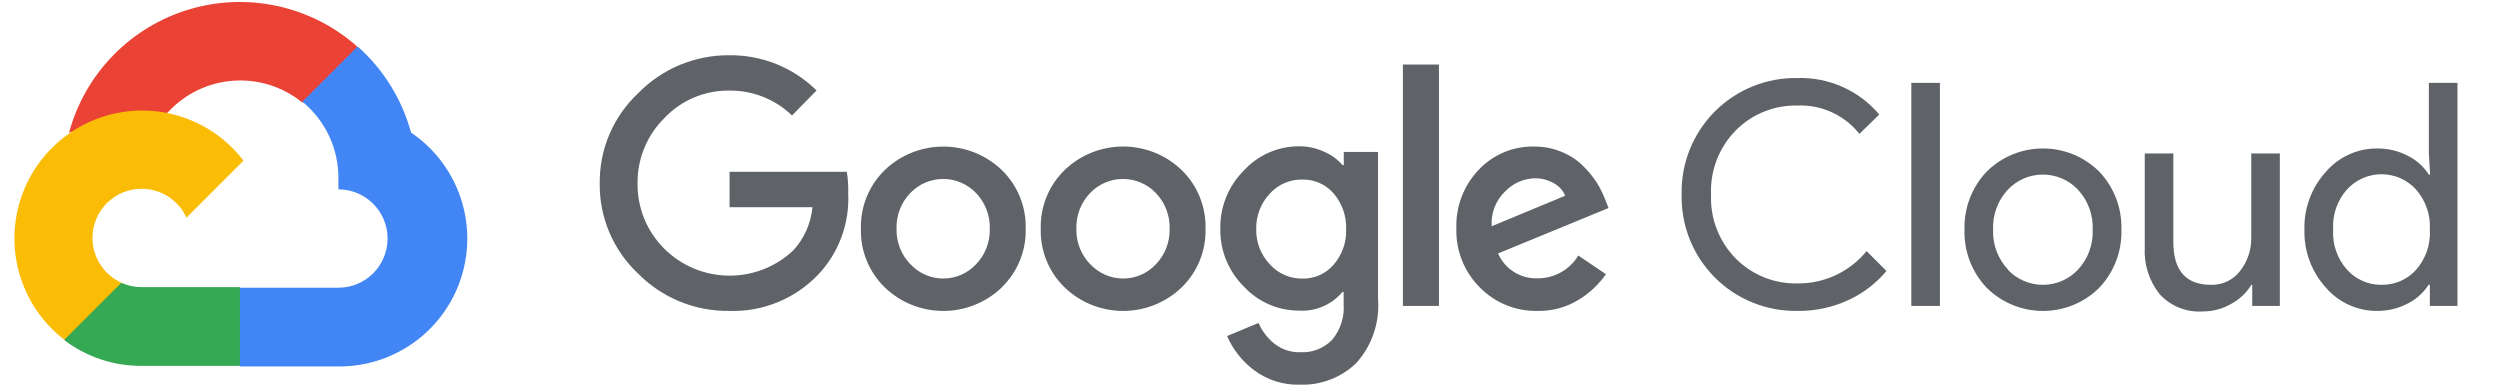
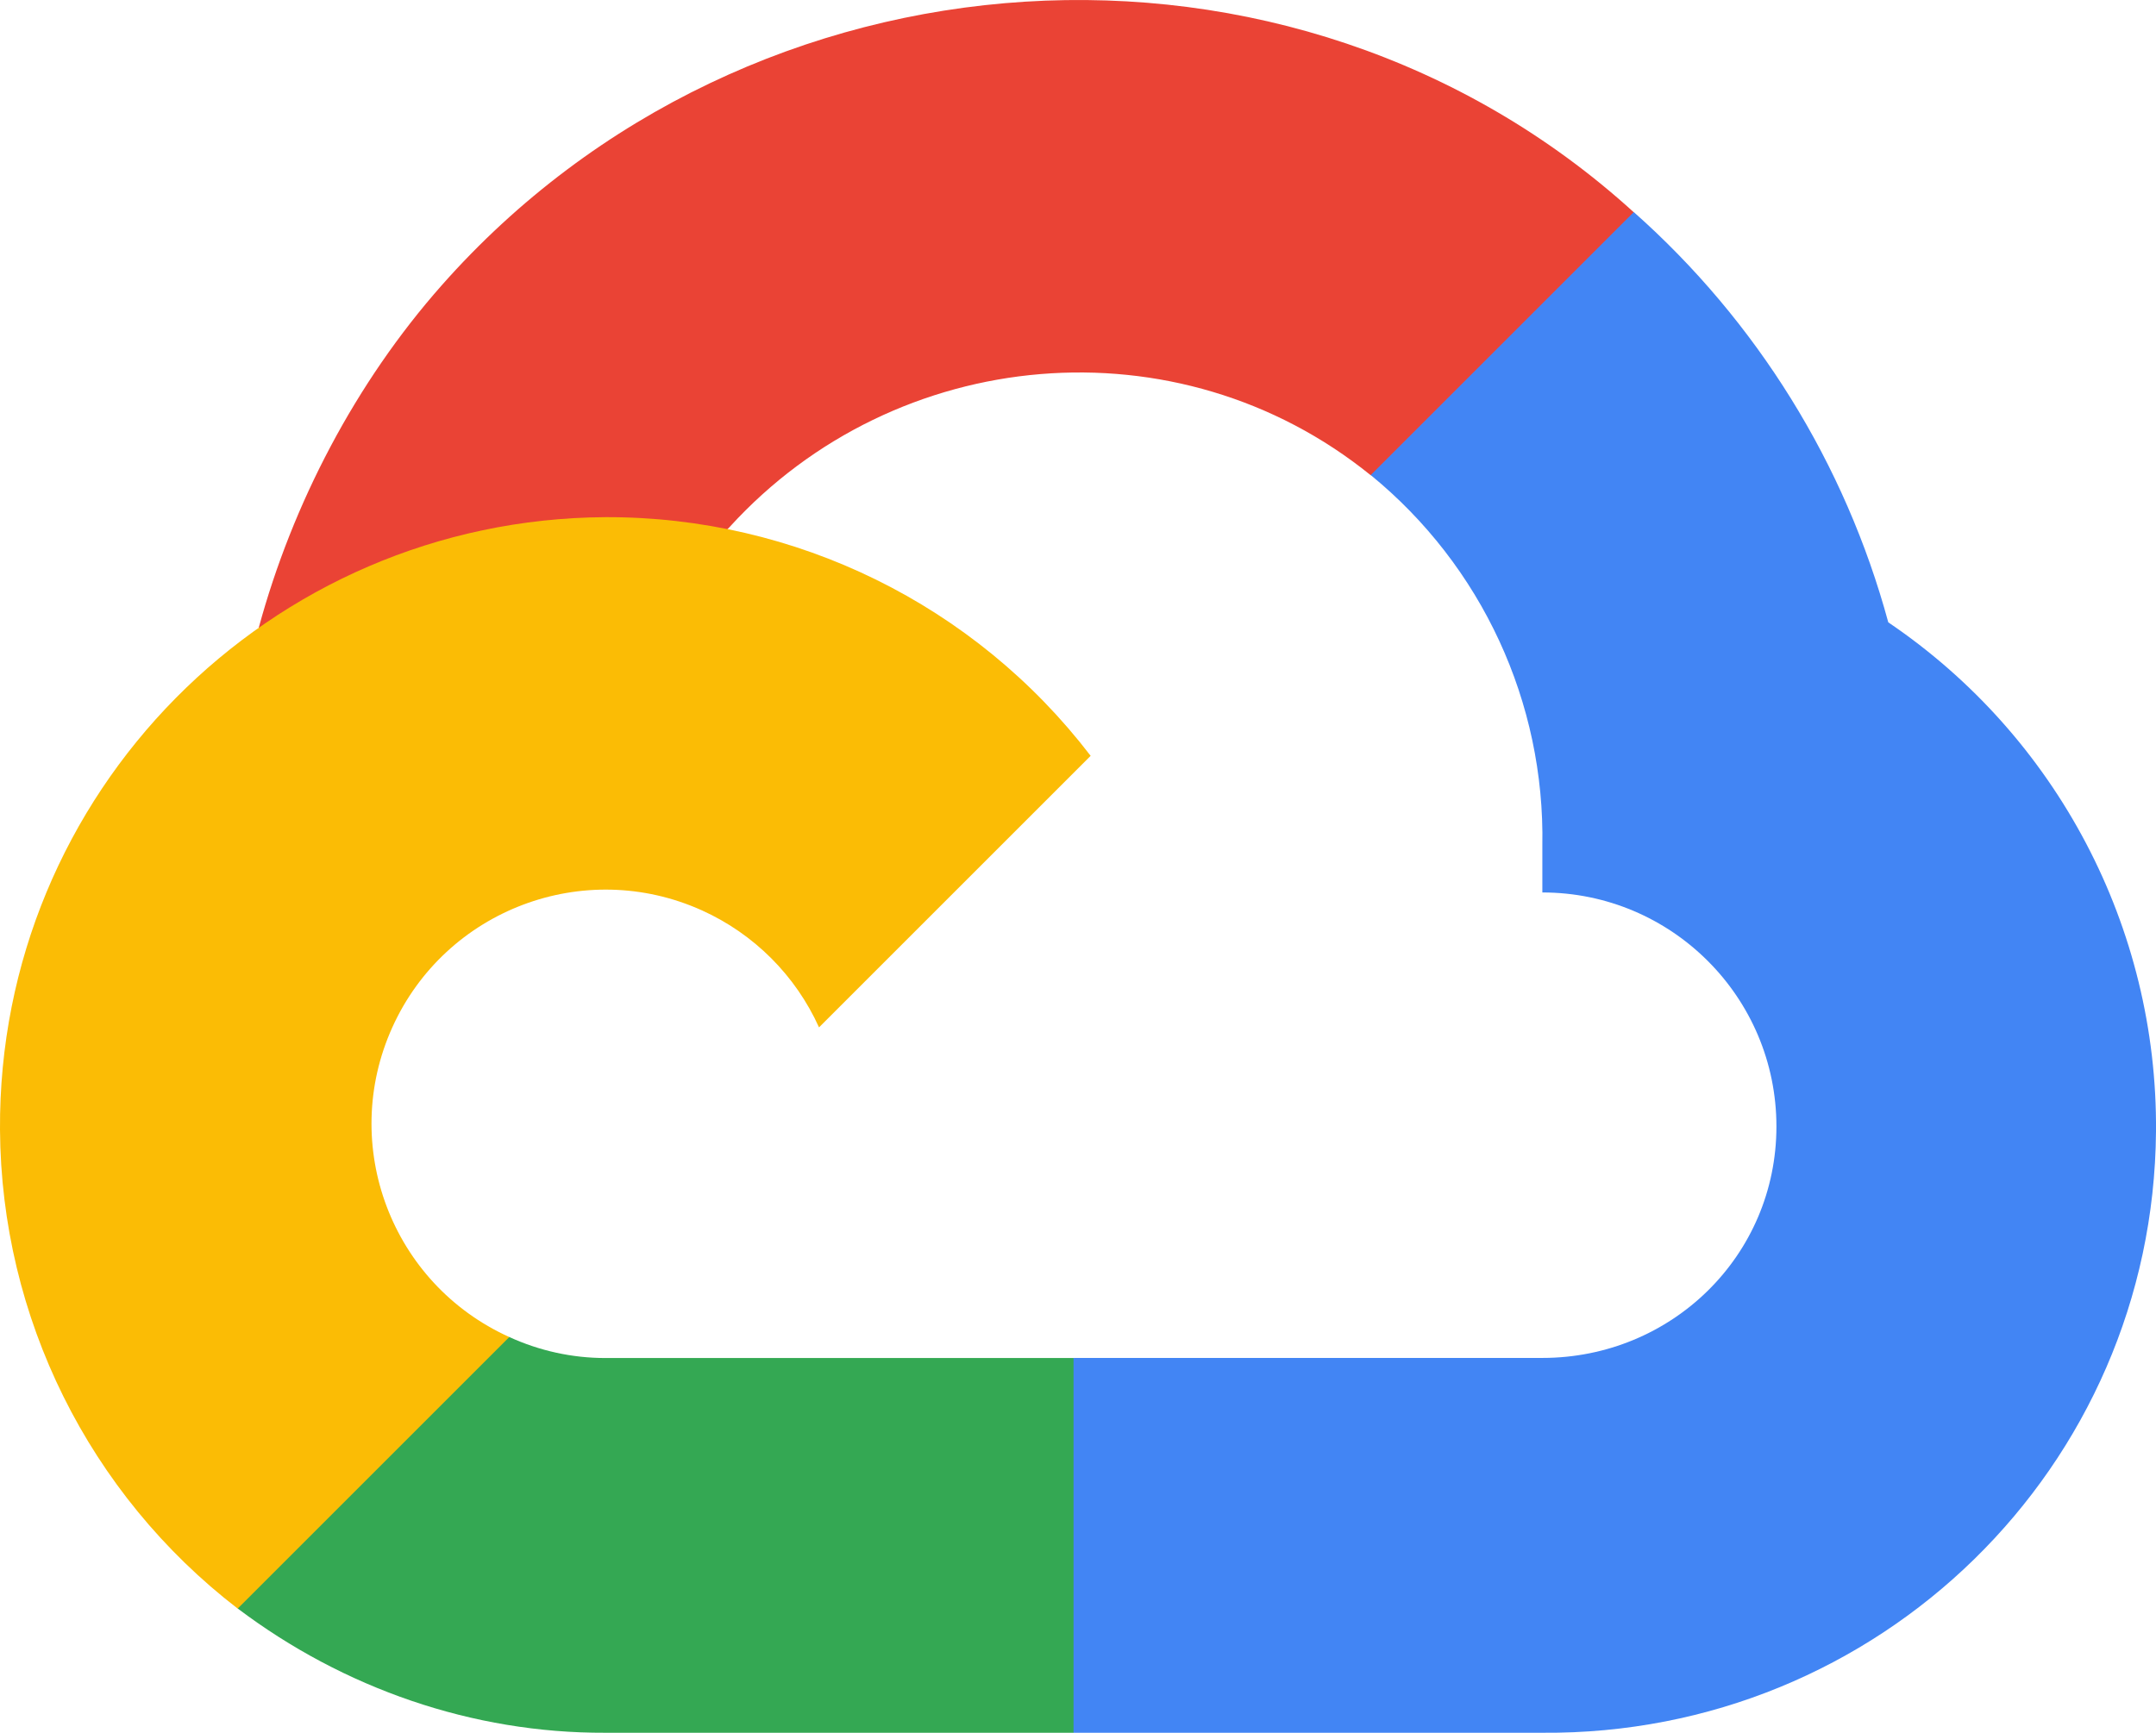
- <svg xmlns="http://www.w3.org/2000/svg" viewBox="0 0 181 28">
-   <defs>
-     <style>.cls-1{fill:#ea4335;}.cls-2{fill:#4285f4;}.cls-3{fill:#34a853;}.cls-4{fill:#fbbc05;}.cls-5{fill:#5f6368;}</style>
-   </defs>
-   <path class="cls-1" d="M21.85,7.41l1,0,2.85-2.85.14-1.21A12.81,12.81,0,0,0,5,9.6a1.55,1.55,0,0,1,1-.06l5.7-.94s.29-.48.44-.45a7.11,7.11,0,0,1,9.73-.74Z" />
-   <path class="cls-2" d="M29.76,9.6a12.84,12.84,0,0,0-3.87-6.24l-4,4A7.11,7.11,0,0,1,24.5,13v.71a3.56,3.56,0,1,1,0,7.12H17.38l-.71.72v4.27l.71.71H24.5A9.26,9.26,0,0,0,29.76,9.6Z" />
-   <path class="cls-3" d="M10.25,26.49h7.12v-5.7H10.25a3.54,3.54,0,0,1-1.47-.32l-1,.31L4.91,23.63l-.25,1A9.21,9.21,0,0,0,10.25,26.49Z" />
-   <path class="cls-4" d="M10.25,8A9.26,9.26,0,0,0,4.66,24.6l4.13-4.13a3.56,3.56,0,1,1,4.71-4.71l4.13-4.13A9.25,9.25,0,0,0,10.25,8Z" />
-   <path class="cls-5" d="M52.79,22.51a9.11,9.11,0,0,1-6.6-2.71,8.8,8.8,0,0,1-2.77-6.52,8.81,8.81,0,0,1,2.77-6.52A9.11,9.11,0,0,1,52.79,4a8.84,8.84,0,0,1,6.33,2.55L57.34,8.36a6.41,6.41,0,0,0-4.55-1.8,6.34,6.34,0,0,0-4.7,2,6.53,6.53,0,0,0-1.93,4.75A6.53,6.53,0,0,0,48.09,18a6.71,6.71,0,0,0,9.36.11A5.32,5.32,0,0,0,58.82,15h-6V12.44h8.49A8.12,8.12,0,0,1,61.41,14a8,8,0,0,1-2.19,5.9A8.51,8.51,0,0,1,52.79,22.51Zm19.74-1.7a6.12,6.12,0,0,1-8.47,0,5.7,5.7,0,0,1-1.73-4.25,5.71,5.71,0,0,1,1.73-4.25,6.13,6.13,0,0,1,8.47,0,5.71,5.71,0,0,1,1.73,4.25A5.7,5.7,0,0,1,72.52,20.81Zm-6.6-1.67a3.24,3.24,0,0,0,4.73,0,3.56,3.56,0,0,0,1-2.58,3.57,3.57,0,0,0-1-2.59,3.29,3.29,0,0,0-4.75,0,3.57,3.57,0,0,0-1,2.59A3.56,3.56,0,0,0,65.92,19.14Zm19.62,1.67a6.12,6.12,0,0,1-8.47,0,5.7,5.7,0,0,1-1.73-4.25,5.71,5.71,0,0,1,1.73-4.25,6.12,6.12,0,0,1,8.47,0,5.71,5.71,0,0,1,1.73,4.25A5.7,5.7,0,0,1,85.55,20.81Zm-6.6-1.67a3.24,3.24,0,0,0,4.73,0,3.56,3.56,0,0,0,1-2.58,3.57,3.57,0,0,0-1-2.59,3.29,3.29,0,0,0-4.75,0,3.57,3.57,0,0,0-1,2.59A3.56,3.56,0,0,0,78.94,19.14Zm15.16,8.71a5.24,5.24,0,0,1-3.33-1.06,6.13,6.13,0,0,1-1.94-2.46l2.28-.95a3.84,3.84,0,0,0,1.13,1.49,2.85,2.85,0,0,0,1.87.63,3,3,0,0,0,2.33-.9A3.65,3.65,0,0,0,97.28,22v-.86h-.09a3.81,3.81,0,0,1-3.13,1.35,5.43,5.43,0,0,1-4-1.74,5.75,5.75,0,0,1-1.71-4.19,5.81,5.81,0,0,1,1.71-4.22,5.42,5.42,0,0,1,4-1.75A4.3,4.3,0,0,1,95.9,11a3.7,3.7,0,0,1,1.3.95h.09V11h2.48V21.65a6.21,6.21,0,0,1-1.59,4.65A5.6,5.6,0,0,1,94.11,27.85Zm.18-7.68a2.91,2.91,0,0,0,2.26-1,3.7,3.7,0,0,0,.91-2.56A3.78,3.78,0,0,0,96.55,14a2.9,2.9,0,0,0-2.26-1,3.09,3.09,0,0,0-2.34,1,3.65,3.65,0,0,0-1,2.59,3.58,3.58,0,0,0,1,2.56A3.1,3.1,0,0,0,94.29,20.17Zm9.89-15.5V22.15h-2.61V4.67Zm7.16,17.84a5.68,5.68,0,0,1-4.21-1.71,5.79,5.79,0,0,1-1.69-4.24,5.86,5.86,0,0,1,1.63-4.28,5.36,5.36,0,0,1,4-1.67,5.05,5.05,0,0,1,2,.39,4.71,4.71,0,0,1,1.53,1,7,7,0,0,1,1,1.21,7.15,7.15,0,0,1,.59,1.17l.27.68-8,3.29a3,3,0,0,0,2.88,1.8,3.41,3.41,0,0,0,2.93-1.65l2,1.35a6.59,6.59,0,0,1-1.92,1.82A5.44,5.44,0,0,1,111.34,22.51ZM108,16.38l5.32-2.21a1.84,1.84,0,0,0-.83-.91,2.71,2.71,0,0,0-1.37-.35,3.09,3.09,0,0,0-2.15.95A3.17,3.17,0,0,0,108,16.38Z" />
-   <path class="cls-5" d="M130.13,22.51a8.24,8.24,0,0,1-8.38-8.43,8.24,8.24,0,0,1,8.38-8.43,7.46,7.46,0,0,1,5.93,2.64l-1.44,1.4a5.44,5.44,0,0,0-4.48-2.05,6.11,6.11,0,0,0-4.45,1.78,6.24,6.24,0,0,0-1.81,4.66,6.24,6.24,0,0,0,1.81,4.66,6.11,6.11,0,0,0,4.45,1.78,6.36,6.36,0,0,0,5-2.34l1.44,1.44a7.86,7.86,0,0,1-2.77,2.11A8.48,8.48,0,0,1,130.13,22.51Z" />
-   <path class="cls-5" d="M140.45,22.15h-2.07V6h2.07Z" />
-   <path class="cls-5" d="M143.83,12.43a5.79,5.79,0,0,1,8.16,0,5.85,5.85,0,0,1,1.6,4.2,5.85,5.85,0,0,1-1.6,4.2,5.79,5.79,0,0,1-8.16,0,5.85,5.85,0,0,1-1.6-4.2A5.85,5.85,0,0,1,143.83,12.43Zm1.54,7.1a3.49,3.49,0,0,0,5.07,0,4,4,0,0,0,1.07-2.9,4,4,0,0,0-1.07-2.9,3.49,3.49,0,0,0-5.07,0,4,4,0,0,0-1.07,2.9A4,4,0,0,0,145.38,19.52Z" />
-   <path class="cls-5" d="M165.06,22.15h-2V20.62H163A3.85,3.85,0,0,1,161.54,22a4.08,4.08,0,0,1-2.05.55,3.89,3.89,0,0,1-3.14-1.26,5,5,0,0,1-1.07-3.38V11.11h2.07v6.42q0,3.09,2.73,3.09a2.54,2.54,0,0,0,2.1-1,3.77,3.77,0,0,0,.81-2.39V11.11h2.07Z" />
-   <path class="cls-5" d="M172.09,22.51a4.86,4.86,0,0,1-3.7-1.69,6,6,0,0,1-1.55-4.19,6,6,0,0,1,1.55-4.19,4.86,4.86,0,0,1,3.7-1.69,4.69,4.69,0,0,1,2.26.54,3.83,3.83,0,0,1,1.5,1.35h.09l-.09-1.53V6h2.07V22.15h-2V20.62h-.09a3.83,3.83,0,0,1-1.5,1.35A4.69,4.69,0,0,1,172.09,22.51Zm.34-1.89a3.3,3.3,0,0,0,2.49-1.08,4.05,4.05,0,0,0,1-2.91,4.05,4.05,0,0,0-1-2.91,3.38,3.38,0,0,0-5,0,4,4,0,0,0-1,2.9,4,4,0,0,0,1,2.9A3.3,3.3,0,0,0,172.43,20.62Z" />
+ <svg xmlns="http://www.w3.org/2000/svg" version="1.1" id="Layer_1" x="0px" y="0px" viewBox="0 0 2268.6 1823.7" style="enable-background:new 0 0 2268.6 1823.7;" xml:space="preserve">
+   <style type="text/css">
+ 	.st0{fill:#EA4335;}
+ 	.st1{fill:#4285F4;}
+ 	.st2{fill:#34A853;}
+ 	.st3{fill:#FBBC05;}
+ </style>
+   <path class="st0" d="M1508.7,503.5l197.2-197.2l13.1-83C1359.7-103.5,788.5-66.4,464.5,300.6c-90,101.9-156.7,229-192.3,360.3  l70.6-10l394.4-65l30.4-31.1c175.4-192.7,472.1-218.6,674.6-54.7L1508.7,503.5z" />
+   <path class="st1" d="M1986.9,655c-45.3-166.9-138.4-317-267.8-431.8L1442.3,500c116.9,95.5,183.4,239.3,180.6,390.2v49.1  c136,0,246.3,110.3,246.3,246.3c0,136-110.3,243.6-246.3,243.6h-493.3l-48.4,52.6v295.5l48.4,46.4h493.3  c353.8,2.8,642.9-279.1,645.7-632.9C2270.3,976.3,2164.5,775.2,1986.9,655" />
+   <path class="st2" d="M636.9,1823.7h492.7v-394.4H636.9c-34.9,0-69.3-7.6-101-22.1l-69.9,21.4l-198.6,197.2l-17.3,67.1  C361.5,1777,497.4,1824.3,636.9,1823.7" />
+   <path class="st3" d="M636.9,544.3C283,546.4-2.1,835,0,1188.9c1.2,197.6,93.5,383.6,250.1,504.1l285.8-285.8  c-124-56-179.1-201.9-123.1-325.9c56-124,201.9-179.1,325.9-123.1c54.6,24.7,98.4,68.4,123.1,123.1l285.8-285.8  C1026,636.5,837,543.6,636.9,544.3" />
</svg>
